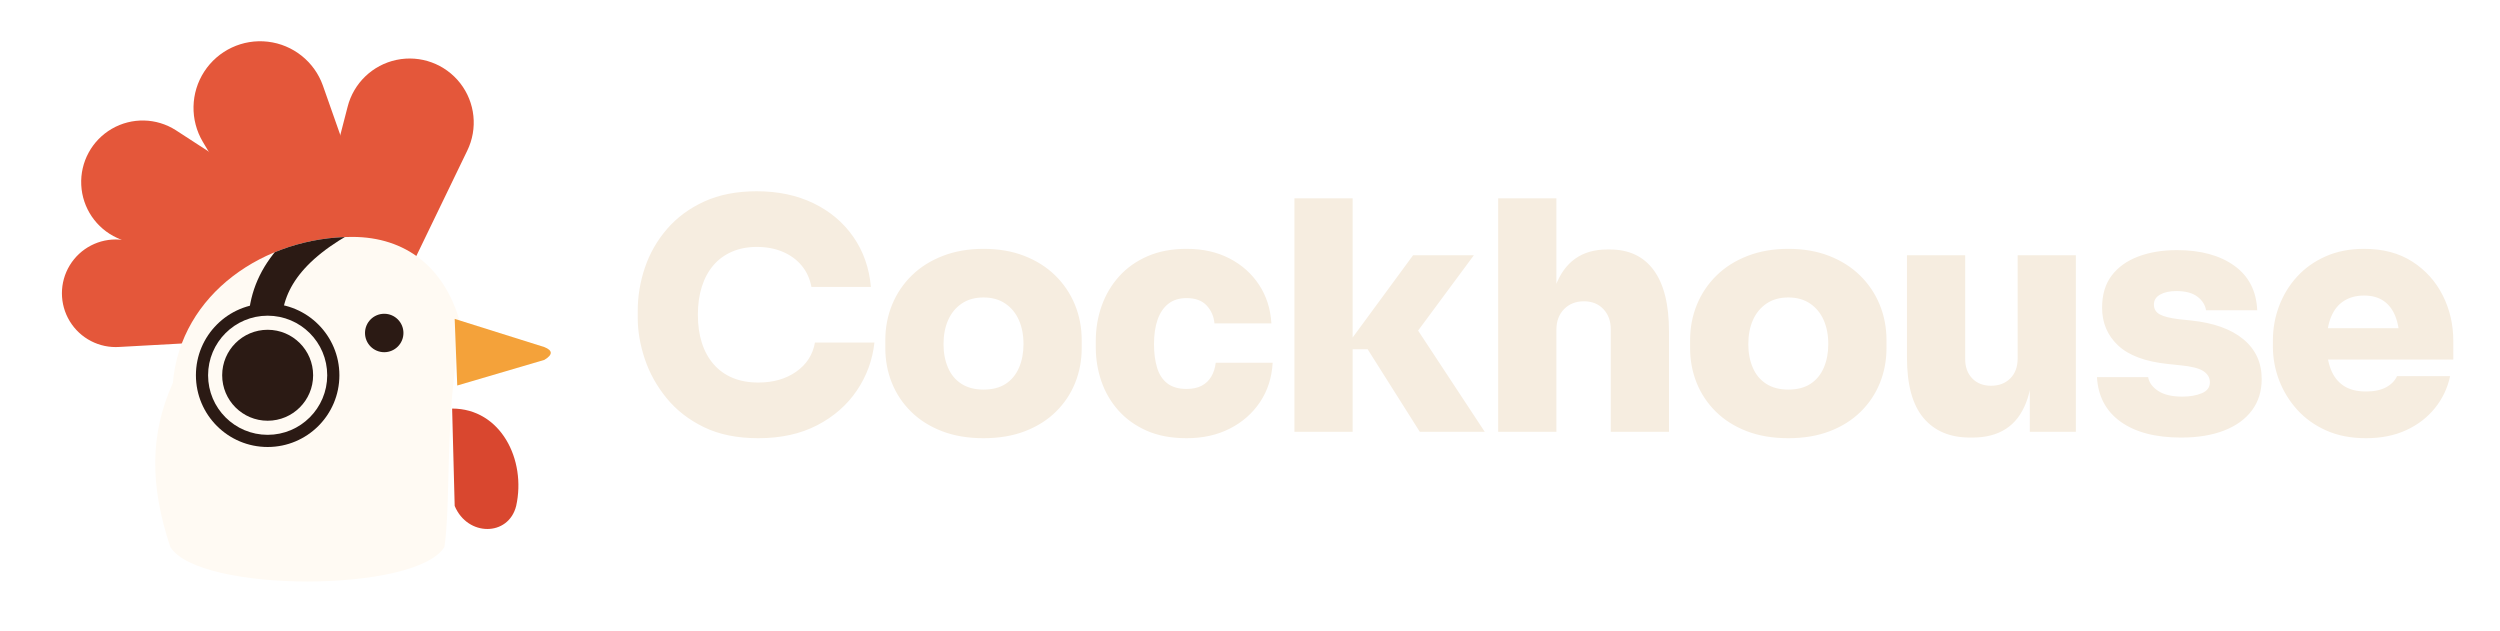
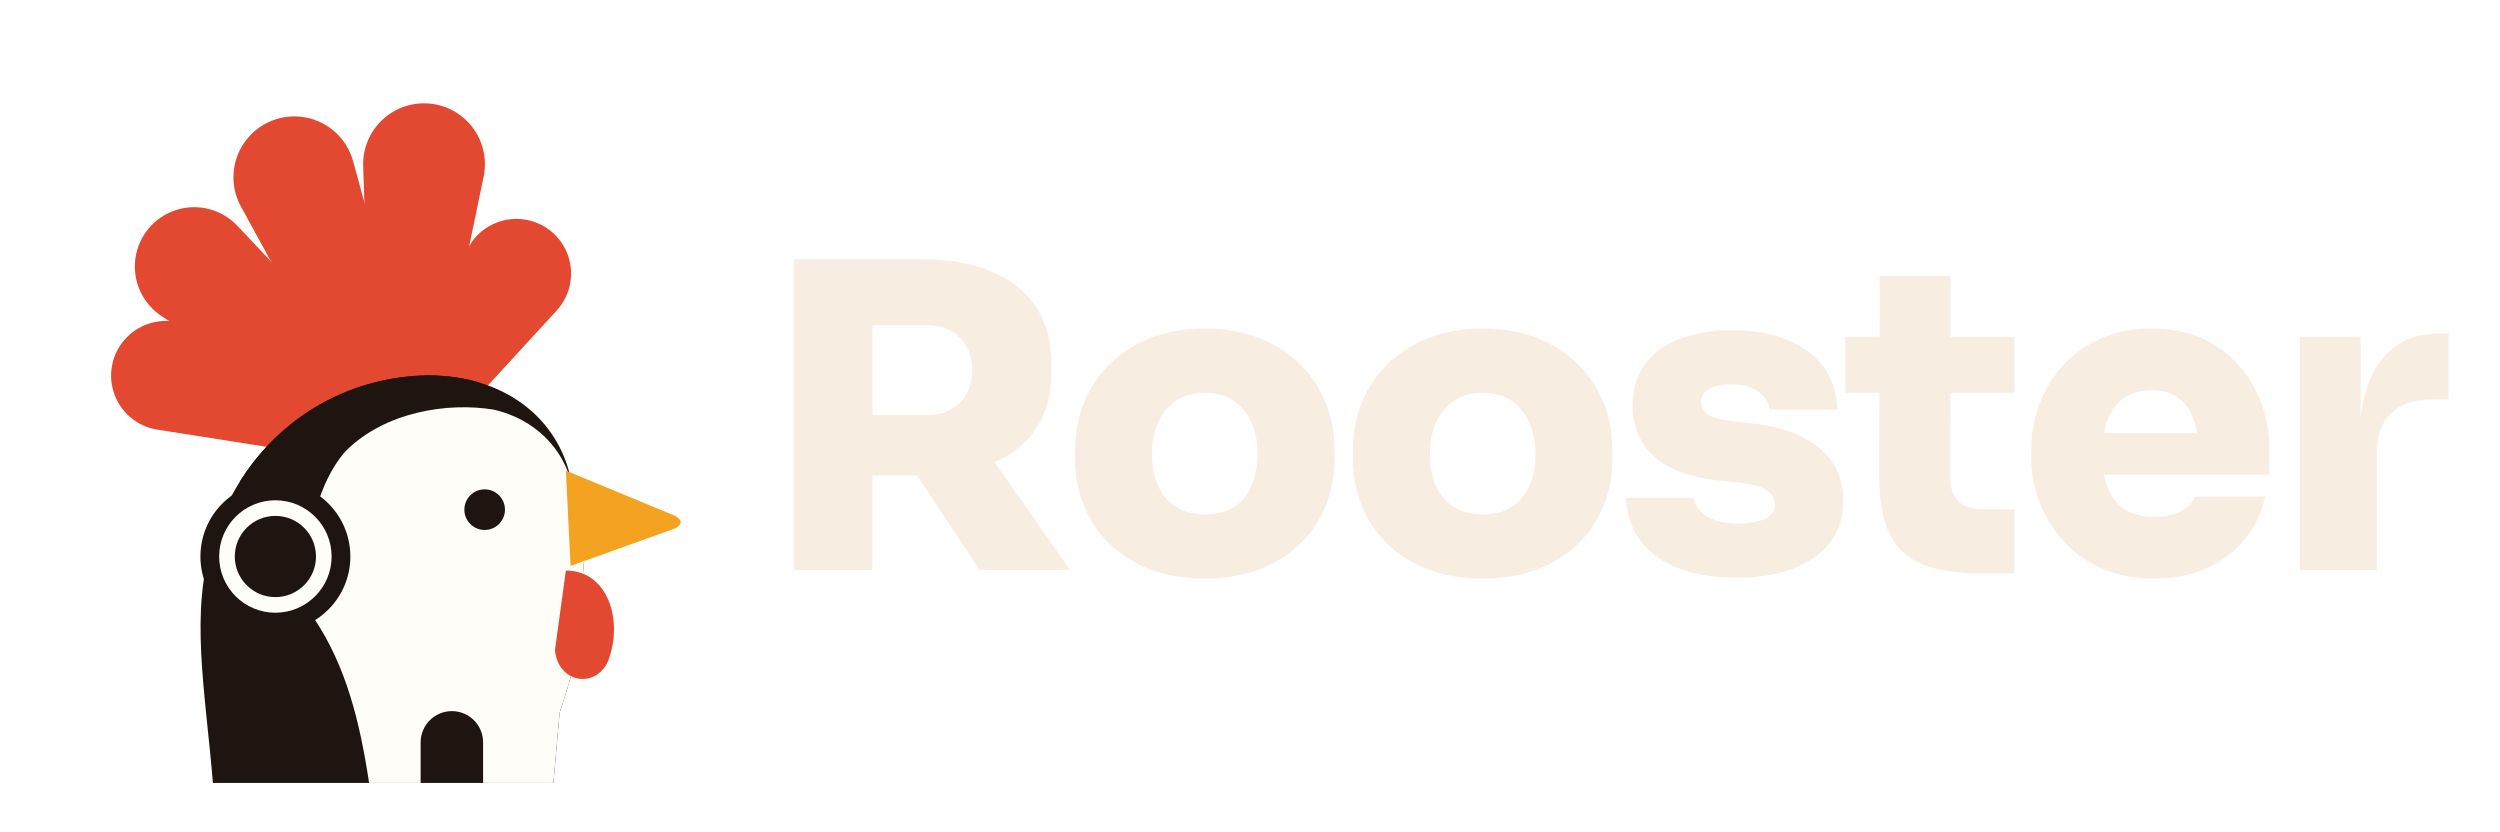
- <svg xmlns="http://www.w3.org/2000/svg" viewBox="-24 -24 1618.79 408">
-   <g transform="scale(0.82949) translate(-84 -150)">
-     <g fill="#E4573A">
-       <path d="M358.4 365.7 L419.8 238.7 A50 50 0 1 0 326.4 204.5 L291.1 341.0 A36 36 0 0 0 358.4 365.7 Z" />
-       <path d="M360.0 338.1 L307.1 187.8 A52 52 0 1 0 213.4 231.8 L295.1 368.5 A36 36 0 0 0 360.0 338.1 Z" />
-       <path d="M344.5 321.5 L192.3 222.7 A48 48 0 1 0 146.5 306.8 L312.1 381.0 A34 34 0 0 0 344.5 321.5 Z" />
-       <path d="M327.8 318.0 L148.3 308.1 A42 42 0 1 0 148.3 391.9 L327.8 382.0 A32 32 0 0 0 327.8 318.0 Z" />
+ <svg xmlns="http://www.w3.org/2000/svg" viewBox="-24 -24 1226.12 408">
+   <g transform="scale(0.38298) translate(-90 0)">
+     <g fill="#E34830">
+       <path d="M566.5 524.3 L740.5 334.7 A70 70 0 1 0 626.7 255.1 L508.1 483.4 A36 36 0 0 0 566.5 524.3 Z" />
+       <path d="M575.2 507.3 L646.7 163.6 A78 78 0 1 0 492.4 150.3 L504.0 501.2 A36 36 0 0 0 575.2 507.3 Z" />
+       <path d="M574.7 490.5 L479.5 143.7 A78 78 0 1 0 335.8 201.7 L508.4 517.3 A36 36 0 0 0 574.7 490.5 Z" />
+       <path d="M566.2 475.3 L331.5 226.7 A76 76 0 1 0 234.5 342.3 L520.2 530.1 A36 36 0 0 0 566.2 475.3 Z" />
+       <path d="M553.2 466.5 L265.2 353.2 A70 70 0 1 0 228.7 487.5 L534.4 535.6 A36 36 0 0 0 553.2 466.5 Z" />
    </g>
-     <path d="M188 548 C 172 500 172 460 190 420 C 196 350 262 306 330 306 C 372 306 402 330 414 372 L 408 430 C 404 480 406 520 402 548 C 380 584 210 584 188 548 Z" fill="#FFFAF3" />
-     <clipPath id="band8">
-       <path d="M188 548 C 172 500 172 460 190 420 C 196 350 262 306 330 306 C 372 306 402 330 414 372 L 408 430 C 404 480 406 520 402 548 C 380 584 210 584 188 548 Z" />
+     <path d="M300 940 C 290 820 270 720 300 630 C 340 500 450 420 575 418 C 680 418 748 480 760 560 L 772 640 C 784 720 764 790 744 850 L 736 940 Z" fill="#1F1510" />
+     <path d="M500 940 C 488 860 470 790 430 730 C 410 650 430 560 470 515 C 520 465 600 452 660 462 C 712 474 750 512 760 560 L 772 640 C 784 720 764 790 744 850 L 736 940 Z" fill="#FFFDF8" />
+     <clipPath id="band6">
+       <path d="M300 940 C 290 820 270 720 300 630 C 340 500 450 420 575 418 C 680 418 748 480 760 560 L 772 640 C 784 720 764 790 744 850 L 736 940 Z" />
    </clipPath>
-     <path d="M262 380 C 260 344 280 314 330 288" fill="none" stroke="#2B1A14" stroke-width="26" clip-path="url(#band8)" />
-     <circle cx="264" cy="414" r="56" fill="#2B1A14" />
-     <circle cx="264" cy="414" r="41" fill="none" stroke="#FFFAF3" stroke-width="11" />
-     <g fill="#2B1A14">
-       <circle cx="355" cy="381" r="15" />
+     <path d="M360 560 C 380 470 480 405 640 400" fill="none" stroke="#1F1510" stroke-width="64" clip-path="url(#band6)" />
+     <circle cx="380" cy="650" r="96" fill="#1F1510" />
+     <circle cx="380" cy="650" r="62" fill="none" stroke="#FFFDF8" stroke-width="20" />
+     <path d="M566 940 V888 A40 40 0 0 1 646 888 V940 Z" fill="#1F1510" />
+     <g fill="#1F1510">
+       <circle cx="648" cy="590" r="26" />
    </g>
-     <path d="M410 370 L480 392 Q490 396 480 402 L412 422 Z" fill="#F4A23A" />
-     <path d="M408 440 C 446 440 466 480 458 516 C 452 540 420 540 410 516 Z" fill="#D9472F" />
+     <path d="M752 540 L892 598 Q906 606 892 614 L758 662 Z" fill="#F4A320" />
+     <path d="M752 668 C 806 668 826 732 806 784 C 790 820 742 812 738 770 Z" fill="#E34830" />
  </g>
-   <path transform="translate(381.07 255.60) scale(0.20712)" d="M415 20Q316 20 245.0 -14.5Q174 -49 128.0 -105.5Q82 -162 60.0 -228.0Q38 -294 38 -356V-378Q38 -447 60.5 -513.5Q83 -580 129.5 -634.0Q176 -688 246.0 -720.0Q316 -752 410 -752Q510 -752 587.5 -714.5Q665 -677 712.0 -609.5Q759 -542 767 -453H581Q574 -491 551.0 -519.0Q528 -547 492.0 -562.5Q456 -578 410 -578Q367 -578 332.5 -563.0Q298 -548 274.5 -520.5Q251 -493 238.5 -454.0Q226 -415 226 -366Q226 -317 238.5 -278.0Q251 -239 275.5 -211.0Q300 -183 335.0 -168.5Q370 -154 415 -154Q485 -154 533.5 -188.0Q582 -222 592 -279H778Q769 -197 723.0 -129.0Q677 -61 599.0 -20.5Q521 20 415 20ZM1119 20Q1046 20 989.0 -2.0Q932 -24 892.5 -63.0Q853 -102 832.5 -153.0Q812 -204 812 -262V-286Q812 -346 833.5 -398.0Q855 -450 895.0 -489.0Q935 -528 992.0 -550.0Q1049 -572 1119 -572Q1190 -572 1246.5 -550.0Q1303 -528 1343.0 -489.0Q1383 -450 1404.5 -398.0Q1426 -346 1426 -286V-262Q1426 -204 1405.5 -153.0Q1385 -102 1345.5 -63.0Q1306 -24 1249.0 -2.0Q1192 20 1119 20ZM1119 -132Q1161 -132 1188.5 -150.0Q1216 -168 1230.0 -200.5Q1244 -233 1244 -274Q1244 -317 1229.5 -349.5Q1215 -382 1187.0 -401.0Q1159 -420 1119 -420Q1079 -420 1051.0 -401.0Q1023 -382 1008.5 -349.5Q994 -317 994 -274Q994 -233 1008.0 -200.5Q1022 -168 1050.0 -150.0Q1078 -132 1119 -132ZM1754 20Q1682 20 1629.0 -3.5Q1576 -27 1540.5 -67.0Q1505 -107 1487.5 -158.0Q1470 -209 1470 -264V-284Q1470 -342 1488.5 -394.0Q1507 -446 1543.0 -486.0Q1579 -526 1632.0 -549.0Q1685 -572 1754 -572Q1830 -572 1888.0 -542.0Q1946 -512 1980.5 -459.5Q2015 -407 2019 -339H1841Q1838 -372 1816.5 -395.0Q1795 -418 1754 -418Q1719 -418 1696.5 -400.0Q1674 -382 1663.0 -350.0Q1652 -318 1652 -274Q1652 -233 1661.5 -201.0Q1671 -169 1693.5 -151.5Q1716 -134 1754 -134Q1782 -134 1801.0 -144.0Q1820 -154 1831.0 -172.5Q1842 -191 1845 -216H2023Q2019 -146 1983.5 -93.0Q1948 -40 1889.0 -10.0Q1830 20 1754 20ZM2483 0 2320 -258H2246L2462 -552H2652L2447 -275V-363L2686 0ZM2091 0V-730H2273V0ZM2728 0V-730H2910V-314H2886Q2886 -398 2907.0 -455.0Q2928 -512 2968.5 -541.0Q3009 -570 3069 -570H3077Q3167 -570 3214.5 -505.0Q3262 -440 3262 -314V0H3080V-321Q3080 -359 3057.0 -383.5Q3034 -408 2996 -408Q2958 -408 2934.0 -383.5Q2910 -359 2910 -319V0ZM3635 20Q3562 20 3505.0 -2.0Q3448 -24 3408.5 -63.0Q3369 -102 3348.5 -153.0Q3328 -204 3328 -262V-286Q3328 -346 3349.5 -398.0Q3371 -450 3411.0 -489.0Q3451 -528 3508.0 -550.0Q3565 -572 3635 -572Q3706 -572 3762.5 -550.0Q3819 -528 3859.0 -489.0Q3899 -450 3920.5 -398.0Q3942 -346 3942 -286V-262Q3942 -204 3921.5 -153.0Q3901 -102 3861.5 -63.0Q3822 -24 3765.0 -2.0Q3708 20 3635 20ZM3635 -132Q3677 -132 3704.5 -150.0Q3732 -168 3746.0 -200.5Q3760 -233 3760 -274Q3760 -317 3745.5 -349.5Q3731 -382 3703.0 -401.0Q3675 -420 3635 -420Q3595 -420 3567.0 -401.0Q3539 -382 3524.5 -349.5Q3510 -317 3510 -274Q3510 -233 3524.0 -200.5Q3538 -168 3566.0 -150.0Q3594 -132 3635 -132ZM4203 18Q4109 18 4057.5 -43.5Q4006 -105 4006 -232V-552H4188V-227Q4188 -190 4210.0 -167.0Q4232 -144 4269 -144Q4306 -144 4329.0 -167.0Q4352 -190 4352 -229V-552H4534V0H4390V-232H4400Q4400 -147 4378.5 -91.5Q4357 -36 4315.0 -9.0Q4273 18 4211 18ZM4863 18Q4743 18 4674.0 -31.5Q4605 -81 4600 -171H4760Q4764 -146 4791.0 -128.0Q4818 -110 4867 -110Q4902 -110 4927.5 -120.5Q4953 -131 4953 -155Q4953 -176 4933.0 -189.5Q4913 -203 4860 -208L4822 -212Q4716 -223 4666.0 -270.0Q4616 -317 4616 -388Q4616 -449 4646.0 -488.5Q4676 -528 4729.0 -548.0Q4782 -568 4850 -568Q4961 -568 5029.0 -519.5Q5097 -471 5101 -380H4941Q4937 -405 4914.0 -422.5Q4891 -440 4848 -440Q4817 -440 4797.5 -429.0Q4778 -418 4778 -398Q4778 -377 4796.5 -367.0Q4815 -357 4856 -352L4894 -348Q5000 -337 5057.5 -289.5Q5115 -242 5115 -165Q5115 -108 5084.5 -67.0Q5054 -26 4997.5 -4.0Q4941 18 4863 18ZM5441 20Q5371 20 5317.0 -4.0Q5263 -28 5226.0 -69.0Q5189 -110 5169.5 -161.0Q5150 -212 5150 -266V-286Q5150 -342 5169.5 -393.5Q5189 -445 5225.5 -485.0Q5262 -525 5315.0 -548.5Q5368 -572 5435 -572Q5524 -572 5586.0 -532.0Q5648 -492 5681.0 -426.5Q5714 -361 5714 -284V-226H5226V-324H5609L5546 -280Q5546 -327 5533.5 -359.5Q5521 -392 5496.5 -409.0Q5472 -426 5435 -426Q5399 -426 5372.5 -409.5Q5346 -393 5332.0 -359.5Q5318 -326 5318 -275Q5318 -229 5331.0 -195.5Q5344 -162 5371.0 -144.0Q5398 -126 5441 -126Q5479 -126 5503.5 -139.0Q5528 -152 5538 -174H5704Q5692 -118 5656.5 -74.0Q5621 -30 5566.5 -5.0Q5512 20 5441 20Z" fill="#F6EDE0" />
+   <path transform="translate(350.04 255.60) scale(0.20712)" d="M74 0V-736H260V0ZM514 0 309 -310H511L728 0ZM213 -224V-367H388Q421 -367 445.0 -380.0Q469 -393 482.5 -417.0Q496 -441 496 -473Q496 -506 482.5 -530.0Q469 -554 445.0 -567.0Q421 -580 388 -580H213V-736H377Q472 -736 541.0 -707.5Q610 -679 647.0 -623.5Q684 -568 684 -486V-470Q684 -388 646.5 -333.5Q609 -279 540.5 -251.5Q472 -224 377 -224ZM1047 20Q974 20 917.0 -2.0Q860 -24 820.5 -63.0Q781 -102 760.5 -153.0Q740 -204 740 -262V-286Q740 -346 761.5 -398.0Q783 -450 823.0 -489.0Q863 -528 920.0 -550.0Q977 -572 1047 -572Q1118 -572 1174.5 -550.0Q1231 -528 1271.0 -489.0Q1311 -450 1332.5 -398.0Q1354 -346 1354 -286V-262Q1354 -204 1333.5 -153.0Q1313 -102 1273.5 -63.0Q1234 -24 1177.0 -2.0Q1120 20 1047 20ZM1047 -132Q1089 -132 1116.5 -150.0Q1144 -168 1158.0 -200.5Q1172 -233 1172 -274Q1172 -317 1157.5 -349.5Q1143 -382 1115.0 -401.0Q1087 -420 1047 -420Q1007 -420 979.0 -401.0Q951 -382 936.5 -349.5Q922 -317 922 -274Q922 -233 936.0 -200.5Q950 -168 978.0 -150.0Q1006 -132 1047 -132ZM1705 20Q1632 20 1575.0 -2.0Q1518 -24 1478.5 -63.0Q1439 -102 1418.5 -153.0Q1398 -204 1398 -262V-286Q1398 -346 1419.5 -398.0Q1441 -450 1481.0 -489.0Q1521 -528 1578.0 -550.0Q1635 -572 1705 -572Q1776 -572 1832.5 -550.0Q1889 -528 1929.0 -489.0Q1969 -450 1990.5 -398.0Q2012 -346 2012 -286V-262Q2012 -204 1991.5 -153.0Q1971 -102 1931.5 -63.0Q1892 -24 1835.0 -2.0Q1778 20 1705 20ZM1705 -132Q1747 -132 1774.5 -150.0Q1802 -168 1816.0 -200.5Q1830 -233 1830 -274Q1830 -317 1815.5 -349.5Q1801 -382 1773.0 -401.0Q1745 -420 1705 -420Q1665 -420 1637.0 -401.0Q1609 -382 1594.5 -349.5Q1580 -317 1580 -274Q1580 -233 1594.0 -200.5Q1608 -168 1636.0 -150.0Q1664 -132 1705 -132ZM2307 18Q2187 18 2118.0 -31.5Q2049 -81 2044 -171H2204Q2208 -146 2235.0 -128.0Q2262 -110 2311 -110Q2346 -110 2371.5 -120.5Q2397 -131 2397 -155Q2397 -176 2377.0 -189.5Q2357 -203 2304 -208L2266 -212Q2160 -223 2110.0 -270.0Q2060 -317 2060 -388Q2060 -449 2090.0 -488.5Q2120 -528 2173.0 -548.0Q2226 -568 2294 -568Q2405 -568 2473.0 -519.5Q2541 -471 2545 -380H2385Q2381 -405 2358.0 -422.5Q2335 -440 2292 -440Q2261 -440 2241.5 -429.0Q2222 -418 2222 -398Q2222 -377 2240.5 -367.0Q2259 -357 2300 -352L2338 -348Q2444 -337 2501.5 -289.5Q2559 -242 2559 -165Q2559 -108 2528.5 -67.0Q2498 -26 2441.5 -4.0Q2385 18 2307 18ZM2889 8Q2799 8 2745.5 -14.0Q2692 -36 2668.0 -87.0Q2644 -138 2644 -225L2645 -696H2813L2812 -220Q2812 -183 2831.5 -163.5Q2851 -144 2888 -144H2964V8ZM2564 -420V-552H2964V-420ZM3295 20Q3225 20 3171.0 -4.0Q3117 -28 3080.0 -69.0Q3043 -110 3023.5 -161.0Q3004 -212 3004 -266V-286Q3004 -342 3023.5 -393.5Q3043 -445 3079.5 -485.0Q3116 -525 3169.0 -548.5Q3222 -572 3289 -572Q3378 -572 3440.0 -532.0Q3502 -492 3535.0 -426.5Q3568 -361 3568 -284V-226H3080V-324H3463L3400 -280Q3400 -327 3387.5 -359.5Q3375 -392 3350.5 -409.0Q3326 -426 3289 -426Q3253 -426 3226.5 -409.5Q3200 -393 3186.0 -359.5Q3172 -326 3172 -275Q3172 -229 3185.0 -195.5Q3198 -162 3225.0 -144.0Q3252 -126 3295 -126Q3333 -126 3357.5 -139.0Q3382 -152 3392 -174H3558Q3546 -118 3510.5 -74.0Q3475 -30 3420.5 -5.0Q3366 20 3295 20ZM3640 0V-552H3784V-312H3782Q3782 -428 3830.5 -494.0Q3879 -560 3970 -560H3992V-404H3950Q3889 -404 3855.5 -371.0Q3822 -338 3822 -276V0Z" fill="#F7EDE1" />
</svg>
